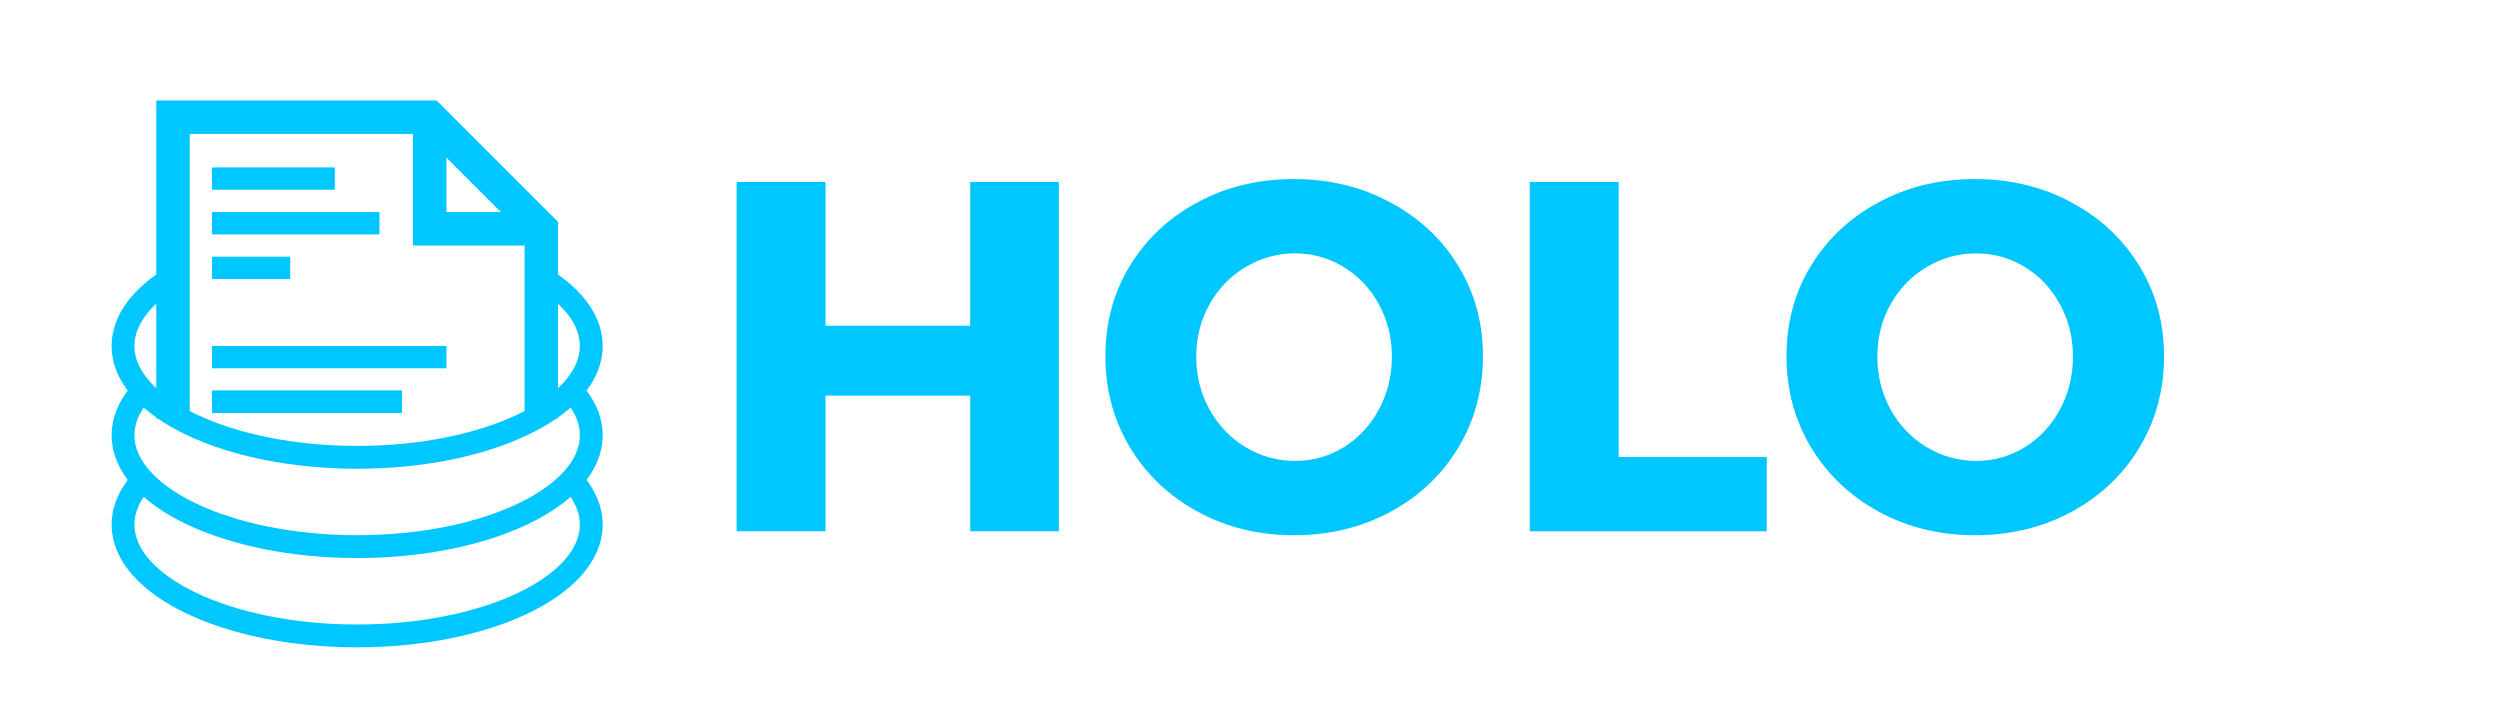
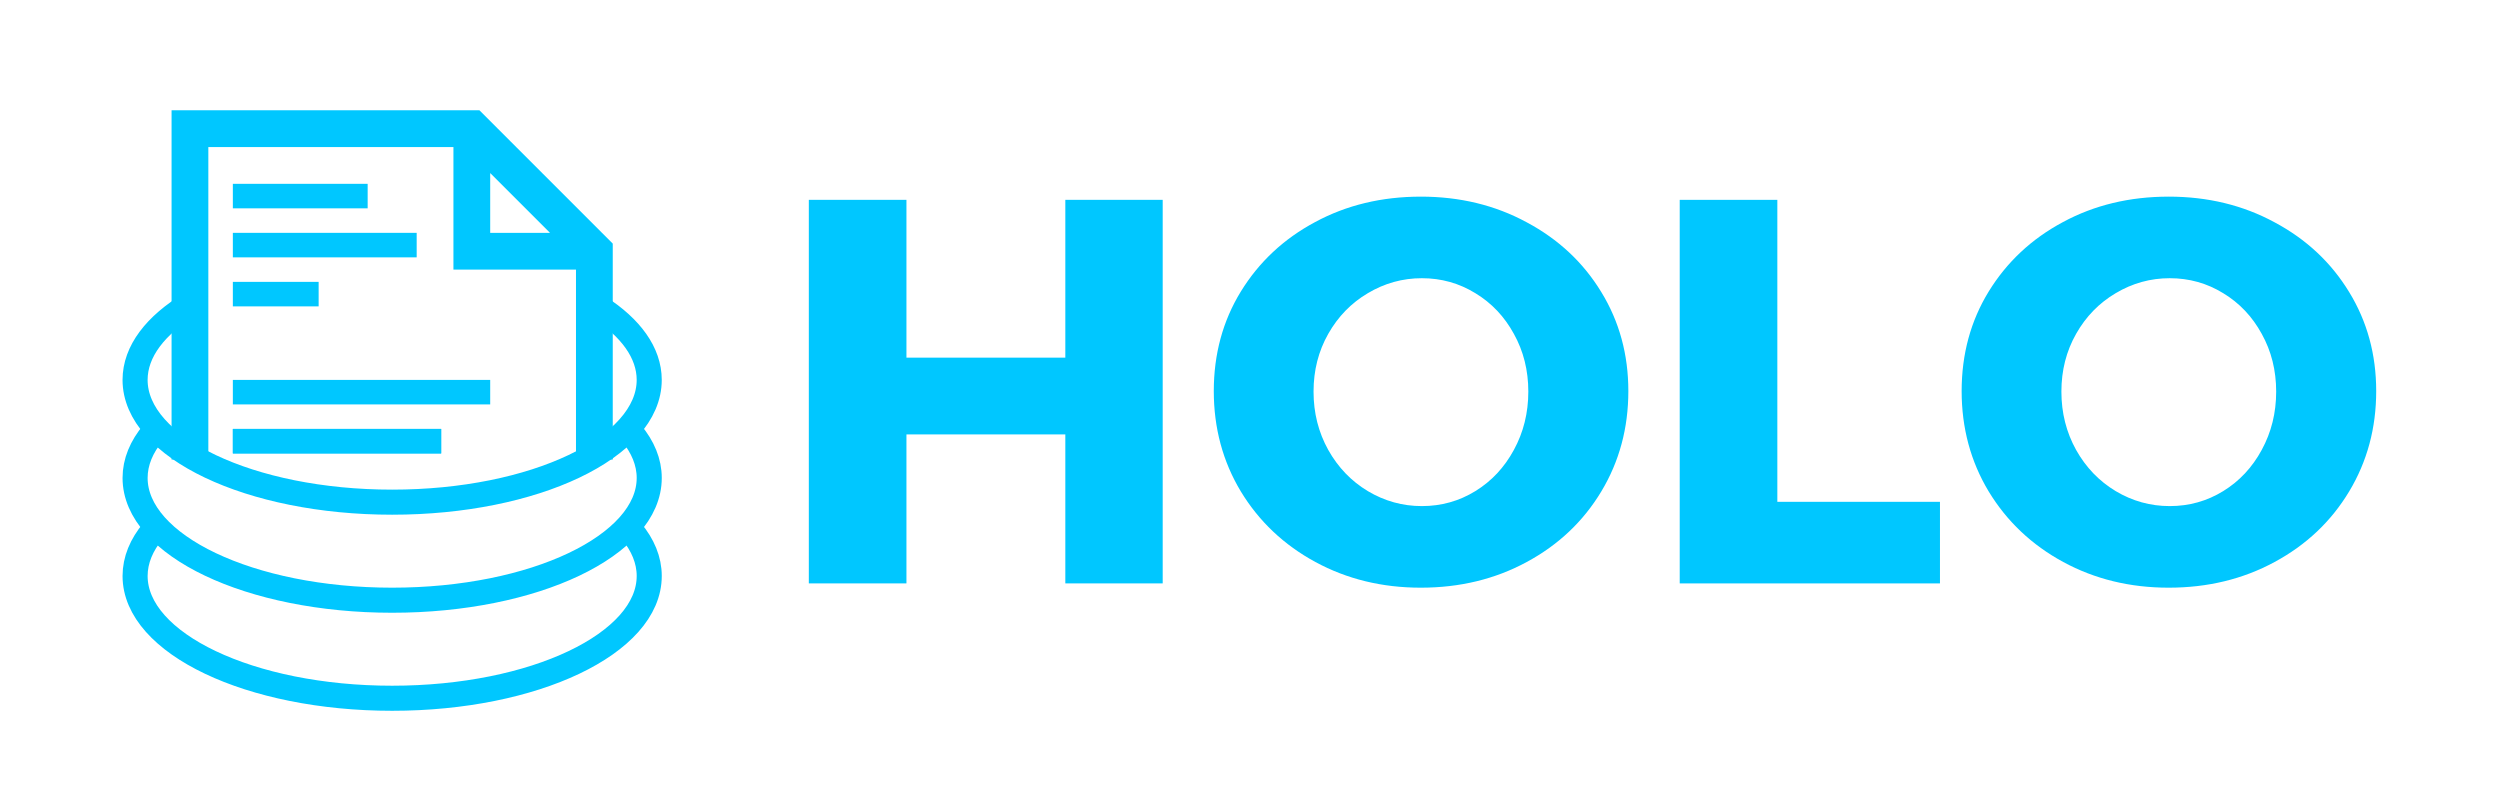
- <svg xmlns="http://www.w3.org/2000/svg" width="224" height="64" viewBox="0 0 224 64" id="svg2" version="1.1">
+ <svg xmlns="http://www.w3.org/2000/svg" width="204" height="64" viewBox="0 0 204 64" id="svg2" version="1.1">
  <defs id="defs4" />
  <g id="layer3" style="display:inline">
    <g style="font-style:normal;font-variant:normal;font-weight:normal;font-stretch:normal;font-size:44.699px;line-height:125%;font-family:'Source Sans Pro';-inkscape-font-specification:'Source Sans Pro';text-align:center;letter-spacing:0px;word-spacing:0px;text-anchor:middle;fill:#00c7ff;fill-opacity:1;stroke:none;stroke-width:1px;stroke-linecap:butt;stroke-linejoin:miter;stroke-opacity:1" id="text4696">
      <path d="m 86.931,47.605 0,-12.157 -12.965,0 0,12.157 -7.966,0 0,-31.298 7.966,0 0,12.877 12.965,0 0,-12.877 7.945,0 0,31.298 -7.945,0 z" style="font-style:normal;font-variant:normal;font-weight:bold;font-stretch:normal;font-family:Montserrat;-inkscape-font-specification:'Montserrat Bold';fill:#00c7ff;fill-opacity:1" id="path3380" />
      <path d="m 115.937,16.045 q 4.78,0 8.643,2.095 3.885,2.073 6.089,5.697 2.204,3.601 2.204,8.076 0,4.518 -2.204,8.185 -2.204,3.667 -6.089,5.762 -3.863,2.095 -8.643,2.095 -4.736,0 -8.599,-2.095 -3.863,-2.095 -6.089,-5.762 -2.204,-3.667 -2.204,-8.185 0,-4.518 2.204,-8.119 2.226,-3.623 6.068,-5.675 3.841,-2.073 8.621,-2.073 z m 0.087,6.657 q -2.357,0 -4.409,1.222 -2.03,1.2 -3.23,3.318 -1.2,2.117 -1.2,4.714 0,2.597 1.2,4.758 1.2,2.139 3.23,3.361 2.052,1.222 4.409,1.222 2.379,0 4.365,-1.222 1.986,-1.222 3.143,-3.361 1.179,-2.161 1.179,-4.758 0,-2.597 -1.179,-4.714 -1.157,-2.117 -3.143,-3.318 -1.986,-1.222 -4.365,-1.222 z" style="font-style:normal;font-variant:normal;font-weight:bold;font-stretch:normal;font-family:Montserrat;-inkscape-font-specification:'Montserrat Bold';fill:#00c7ff;fill-opacity:1" id="path3382" />
      <path d="m 158.301,40.949 0,6.657 -21.236,0 0,-31.298 7.966,0 0,24.641 13.27,0 z" style="font-style:normal;font-variant:normal;font-weight:bold;font-stretch:normal;font-family:Montserrat;-inkscape-font-specification:'Montserrat Bold';fill:#00c7ff;fill-opacity:1" id="path3384" />
      <path d="m 176.962,16.045 q 4.78,0 8.643,2.095 3.885,2.073 6.089,5.697 2.204,3.601 2.204,8.076 0,4.518 -2.204,8.185 -2.204,3.667 -6.089,5.762 -3.863,2.095 -8.643,2.095 -4.736,0 -8.599,-2.095 -3.863,-2.095 -6.089,-5.762 -2.204,-3.667 -2.204,-8.185 0,-4.518 2.204,-8.119 2.226,-3.623 6.068,-5.675 3.841,-2.073 8.621,-2.073 z m 0.087,6.657 q -2.357,0 -4.409,1.222 -2.03,1.2 -3.23,3.318 -1.2,2.117 -1.2,4.714 0,2.597 1.2,4.758 1.2,2.139 3.23,3.361 2.052,1.222 4.409,1.222 2.379,0 4.365,-1.222 1.986,-1.222 3.143,-3.361 1.179,-2.161 1.179,-4.758 0,-2.597 -1.179,-4.714 -1.157,-2.117 -3.143,-3.318 -1.986,-1.222 -4.365,-1.222 z" style="font-style:normal;font-variant:normal;font-weight:bold;font-stretch:normal;font-family:Montserrat;-inkscape-font-specification:'Montserrat Bold';fill:#00c7ff;fill-opacity:1" id="path3386" />
    </g>
    <g id="g4364" transform="translate(-50.85372,-22.62762)">
      <path id="path4179" style="display:inline;fill:none;fill-rule:evenodd;stroke:#00c7ff;stroke-width:3;stroke-linecap:butt;stroke-linejoin:miter;stroke-miterlimit:4;stroke-dasharray:none;stroke-opacity:1" d="m 99.354,43.128 -10,0 0,-10 m -23,27 0,-27 23,0 10,10 0,17" />
      <path id="path4220" d="m 99.73,47.701 c 2.577,1.657 4.1,3.707 4.1,5.927 -7e-5,5.51 -9.392,9.977 -20.977,9.977 -11.585,0 -20.977,-4.467 -20.977,-9.977 -3.1e-5,-2.335 1.687,-4.483 4.513,-6.183" style="display:inline;opacity:1;fill:none;fill-opacity:1;stroke:#00c7ff;stroke-width:2.046;stroke-linecap:round;stroke-linejoin:miter;stroke-miterlimit:4;stroke-dasharray:none;stroke-opacity:1" />
      <path id="ellipse4231" d="m 102.368,65.96 c 0.944,1.135 1.463,2.373 1.463,3.668 -7e-5,5.51 -9.392,9.977 -20.977,9.977 -11.585,0 -20.977,-4.467 -20.977,-9.977 -1.7e-5,-1.299 0.522,-2.54 1.472,-3.679" style="display:inline;opacity:1;fill:none;fill-opacity:1;stroke:#00c7ff;stroke-width:2.046;stroke-linecap:round;stroke-linejoin:miter;stroke-miterlimit:4;stroke-dasharray:none;stroke-opacity:1" />
      <path style="display:inline;opacity:1;fill:none;fill-opacity:1;stroke:#00c7ff;stroke-width:2.046;stroke-linecap:round;stroke-linejoin:miter;stroke-miterlimit:4;stroke-dasharray:none;stroke-opacity:1" d="m 102.368,57.96 c 0.944,1.135 1.463,2.373 1.463,3.668 -7e-5,5.51 -9.392,9.977 -20.977,9.977 -11.585,0 -20.977,-4.467 -20.977,-9.977 -1.7e-5,-1.299 0.522,-2.54 1.472,-3.679" id="path4235" />
      <path id="path4237" d="m 69.854,38.628 11,0" style="display:inline;fill:none;fill-rule:evenodd;stroke:#00c7ff;stroke-width:2;stroke-linecap:butt;stroke-linejoin:miter;stroke-miterlimit:4;stroke-dasharray:none;stroke-opacity:1" />
      <path style="display:inline;fill:none;fill-rule:evenodd;stroke:#00c7ff;stroke-width:2;stroke-linecap:butt;stroke-linejoin:miter;stroke-miterlimit:4;stroke-dasharray:none;stroke-opacity:1" d="m 69.854,42.628 15,0" id="path4239" />
      <path id="path4241" d="m 69.854,46.628 7,0" style="display:inline;fill:none;fill-rule:evenodd;stroke:#00c7ff;stroke-width:2;stroke-linecap:butt;stroke-linejoin:miter;stroke-miterlimit:4;stroke-dasharray:none;stroke-opacity:1" />
      <path style="display:inline;fill:none;fill-rule:evenodd;stroke:#00c7ff;stroke-width:2;stroke-linecap:butt;stroke-linejoin:miter;stroke-miterlimit:4;stroke-dasharray:none;stroke-opacity:1" d="m 69.854,58.628 17,0" id="path4243" />
      <path id="path4245" d="m 69.854,54.628 21,0" style="display:inline;fill:none;fill-rule:evenodd;stroke:#00c7ff;stroke-width:2;stroke-linecap:butt;stroke-linejoin:miter;stroke-miterlimit:4;stroke-dasharray:none;stroke-opacity:1" />
      <path id="path4247" d="m 69.854,58.628 17,0" style="display:inline;fill:none;fill-rule:evenodd;stroke:#00c7ff;stroke-width:2;stroke-linecap:butt;stroke-linejoin:miter;stroke-miterlimit:4;stroke-dasharray:none;stroke-opacity:1" />
    </g>
  </g>
</svg>
